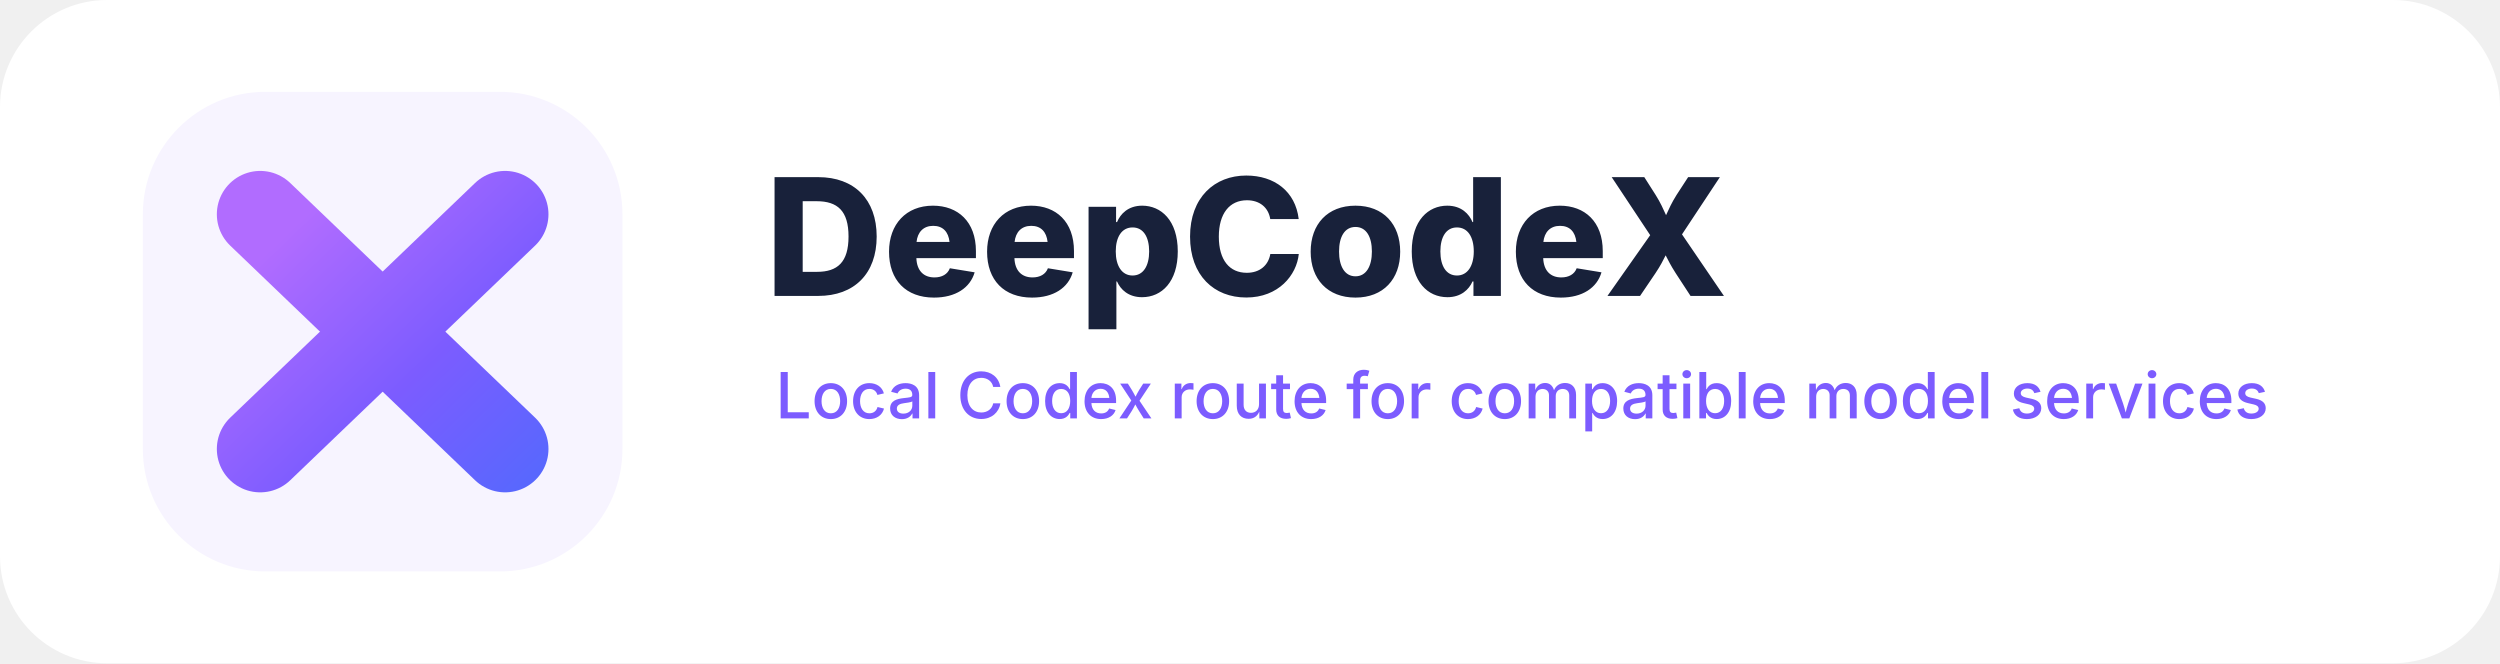
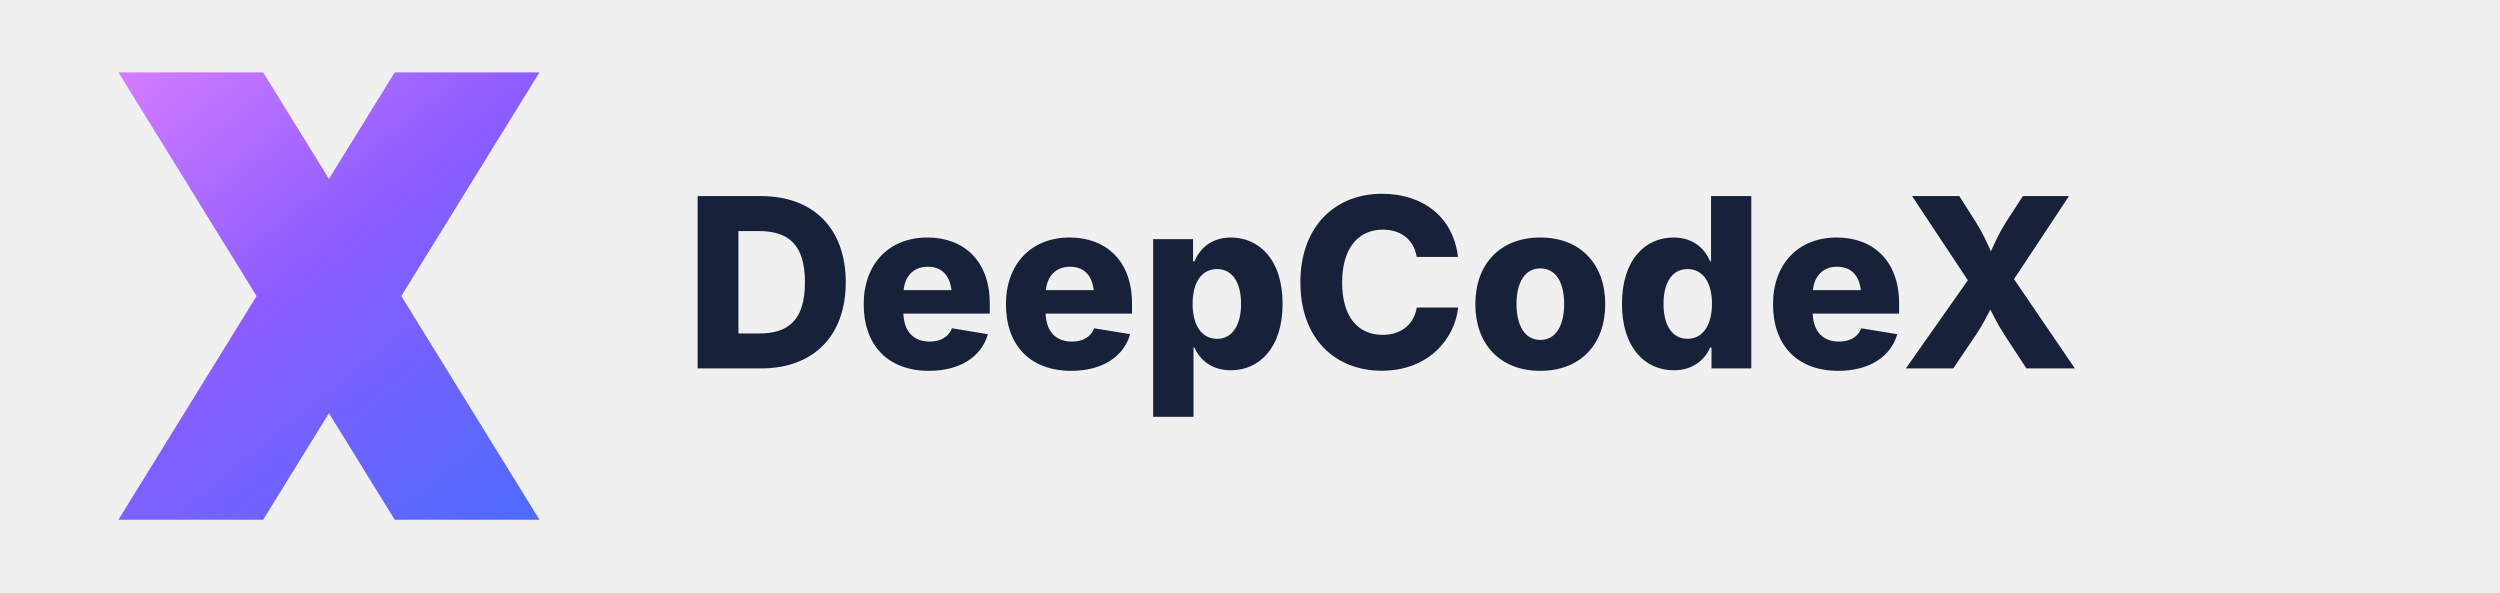
- <svg xmlns="http://www.w3.org/2000/svg" width="980" height="260" viewBox="0 0 980 260" role="img" aria-labelledby="title desc">
+ <svg xmlns="http://www.w3.org/2000/svg" width="760" height="180" viewBox="0 0 760 180" role="img" aria-labelledby="title desc">
  <defs>
-     <linearGradient id="xGradient" x1="116" y1="88" x2="224" y2="200" gradientUnits="userSpaceOnUse">
-       <stop offset="0" stop-color="#B16CFF" />
-       <stop offset=".48" stop-color="#7C5CFF" />
+     <linearGradient id="xGradient" x1="38" y1="20" x2="154" y2="164" gradientUnits="userSpaceOnUse">
+       <stop offset="0" stop-color="#D47CFF" />
+       <stop offset=".44" stop-color="#8C5CFF" />
      <stop offset="1" stop-color="#4D6BFE" />
    </linearGradient>
  </defs>
-   <rect width="980" height="260" rx="42" fill="#ffffff" />
-   <g>
-     <rect x="56" y="36" width="188" height="188" rx="48" fill="#F7F4FF" />
-     <path d="M102 84L198 176" fill="none" stroke="url(#xGradient)" stroke-width="34" stroke-linecap="round" />
-     <path d="M198 84L102 176" fill="none" stroke="url(#xGradient)" stroke-width="34" stroke-linecap="round" />
+   <g fill="url(#xGradient)">
+     <path d="M36 22h44l84 136h-44L36 22Z" />
+     <path d="M164 22h-44L36 158h44L164 22Z" />
  </g>
  <g font-family="Inter, ui-sans-serif, system-ui, -apple-system, BlinkMacSystemFont, 'Segoe UI', sans-serif">
-     <text x="300" y="116" fill="#18213a" font-size="64" font-weight="760" letter-spacing="0">DeepCodeX</text>
-     <text x="304" y="164" fill="#7C5CFF" font-size="25" font-weight="540" letter-spacing="0">Local Codex route for compatible model services</text>
+     <text x="208" y="112" fill="#18213a" font-size="72" font-weight="760" letter-spacing="0">DeepCodeX</text>
  </g>
</svg>
